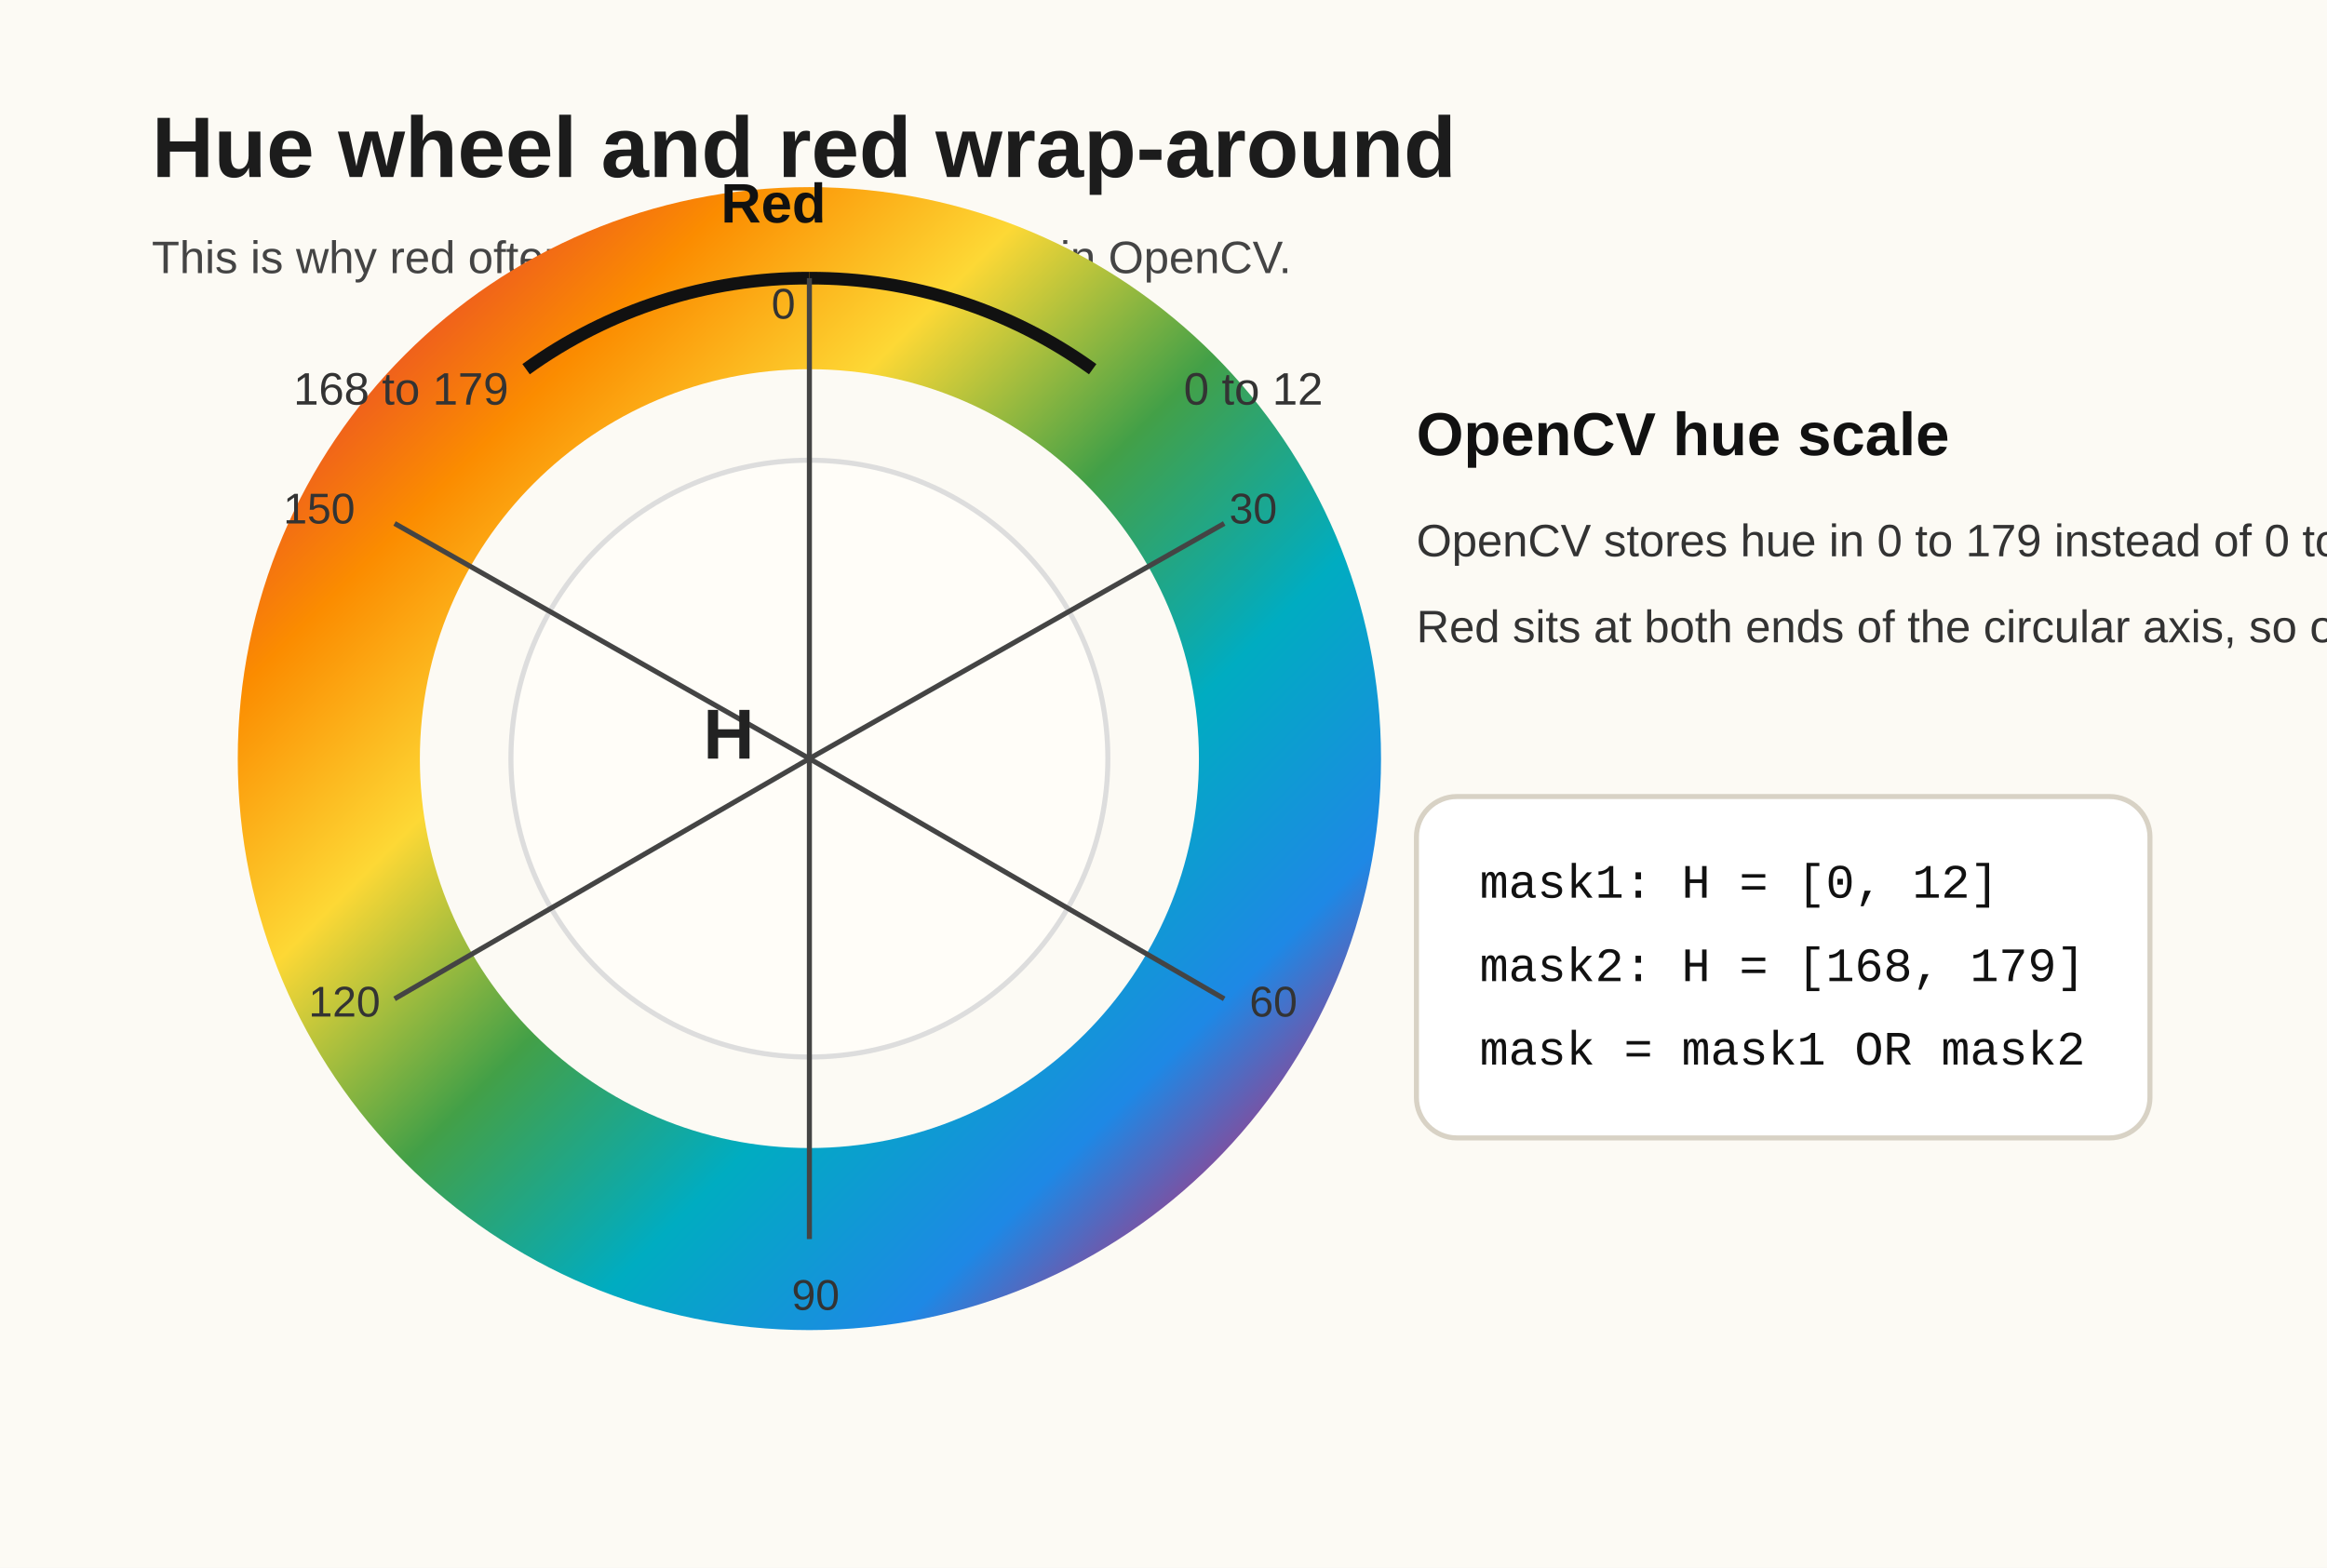
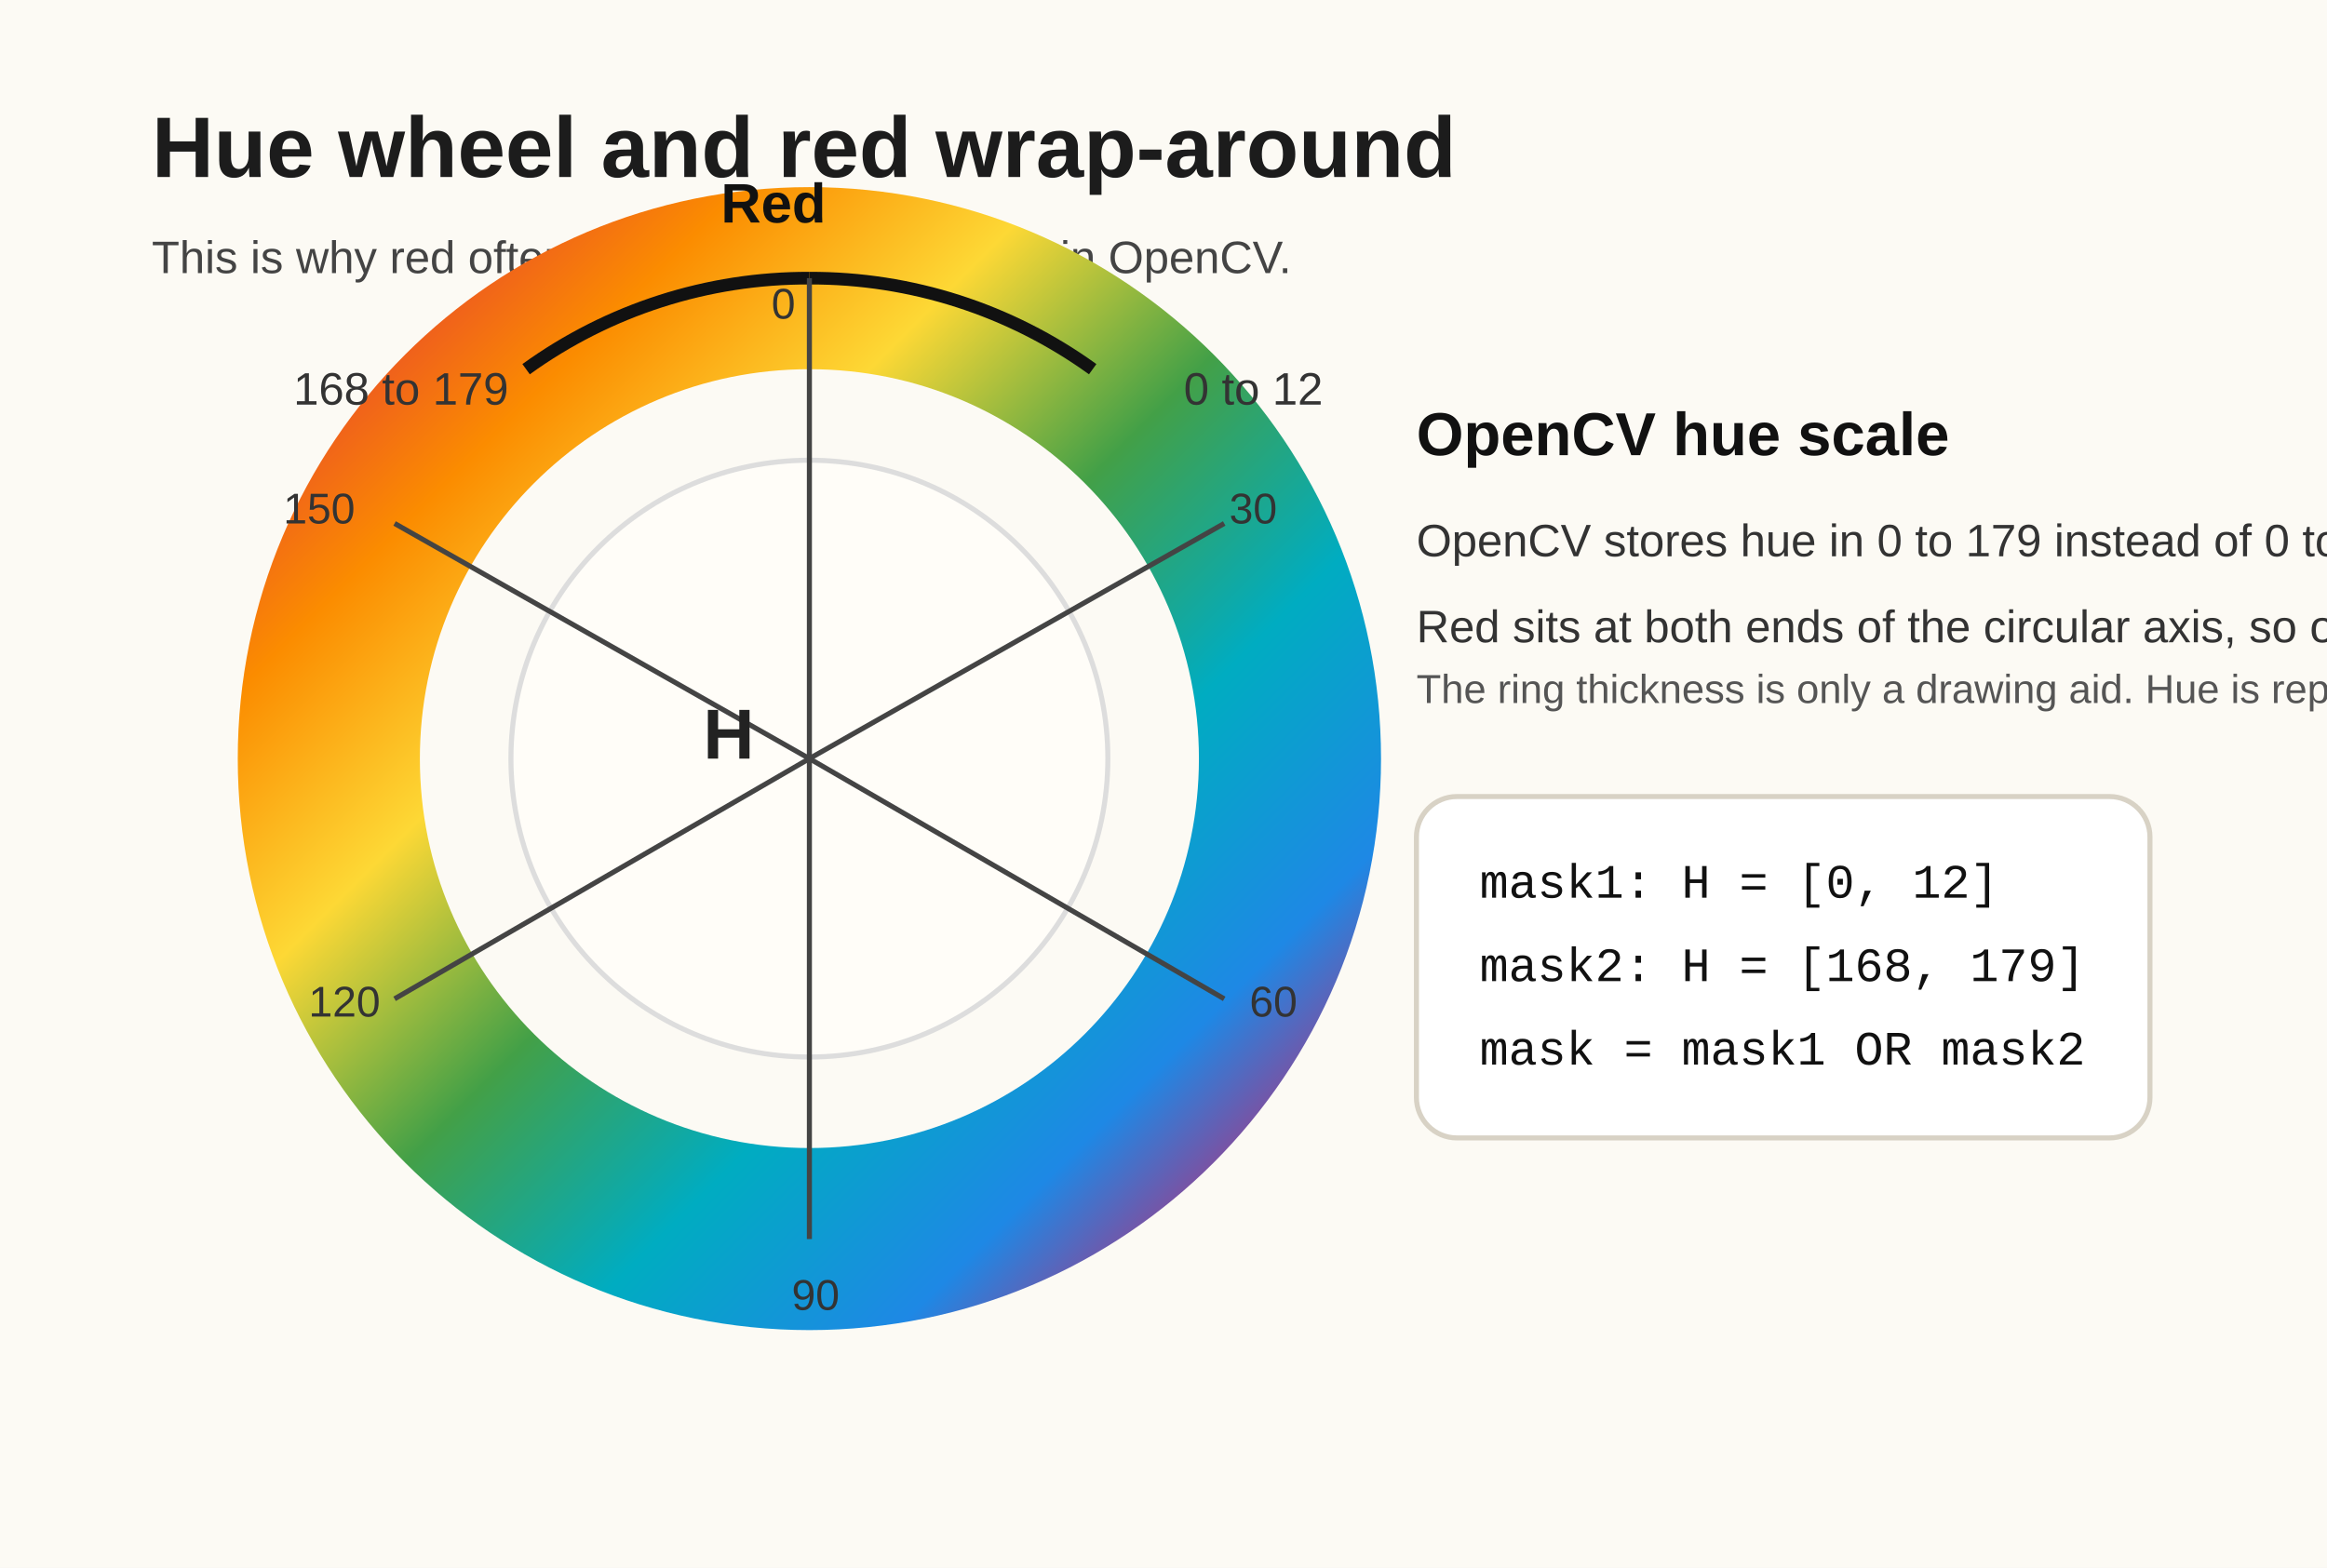
<svg xmlns="http://www.w3.org/2000/svg" width="920" height="620" viewBox="0 0 920 620">
  <rect width="920" height="620" fill="#fcfaf4" />
  <text x="60" y="70" font-family="Arial, Helvetica, sans-serif" font-size="34" font-weight="700" fill="#1c1c1c">Hue wheel and red wrap-around</text>
  <text x="60" y="108" font-family="Arial, Helvetica, sans-serif" font-size="18" fill="#444">This is why red often needs two HSV ranges in OpenCV.</text>
  <circle cx="320" cy="300" r="190" fill="none" stroke="url(#wheel)" stroke-width="72" />
  <circle cx="320" cy="300" r="118" fill="#fffdf8" stroke="#ddd" stroke-width="2" />
  <path d="M320 110 A190 190 0 0 1 432 146" fill="none" stroke="#111" stroke-width="5" />
  <path d="M320 110 A190 190 0 0 0 208 146" fill="none" stroke="#111" stroke-width="5" />
  <text x="285" y="88" font-family="Arial, Helvetica, sans-serif" font-size="22" font-weight="700" fill="#111">Red</text>
  <text x="468" y="160" font-family="Arial, Helvetica, sans-serif" font-size="18" fill="#333">0 to 12</text>
  <text x="116" y="160" font-family="Arial, Helvetica, sans-serif" font-size="18" fill="#333">168 to 179</text>
  <line x1="320" y1="300" x2="320" y2="110" stroke="#444" stroke-width="2" />
  <line x1="320" y1="300" x2="484" y2="207" stroke="#444" stroke-width="2" />
  <line x1="320" y1="300" x2="484" y2="395" stroke="#444" stroke-width="2" />
  <line x1="320" y1="300" x2="320" y2="490" stroke="#444" stroke-width="2" />
  <line x1="320" y1="300" x2="156" y2="395" stroke="#444" stroke-width="2" />
  <line x1="320" y1="300" x2="156" y2="207" stroke="#444" stroke-width="2" />
  <text x="305" y="126" font-family="Arial, Helvetica, sans-serif" font-size="17" fill="#333">0</text>
  <text x="486" y="207" font-family="Arial, Helvetica, sans-serif" font-size="17" fill="#333">30</text>
  <text x="494" y="402" font-family="Arial, Helvetica, sans-serif" font-size="17" fill="#333">60</text>
  <text x="313" y="518" font-family="Arial, Helvetica, sans-serif" font-size="17" fill="#333">90</text>
  <text x="122" y="402" font-family="Arial, Helvetica, sans-serif" font-size="17" fill="#333">120</text>
  <text x="112" y="207" font-family="Arial, Helvetica, sans-serif" font-size="17" fill="#333">150</text>
  <text x="278" y="300" font-family="Arial, Helvetica, sans-serif" font-size="28" font-weight="700" fill="#222">H</text>
  <text x="560" y="180" font-family="Arial, Helvetica, sans-serif" font-size="24" font-weight="700" fill="#111">OpenCV hue scale</text>
  <text x="560" y="220" font-family="Arial, Helvetica, sans-serif" font-size="18" fill="#333">OpenCV stores hue in 0 to 179 instead of 0 to 360 degrees.</text>
  <text x="560" y="254" font-family="Arial, Helvetica, sans-serif" font-size="18" fill="#333">Red sits at both ends of the circular axis, so one linear interval is not enough.</text>
+   <text x="560" y="278" font-family="Arial, Helvetica, sans-serif" font-size="16" fill="#555">The ring thickness is only a drawing aid. Hue is represented by angle, not by thickness.</text>
  <rect x="560" y="315" width="290" height="135" rx="16" fill="#fff" stroke="#d8d2c5" stroke-width="2" />
  <text x="585" y="355" font-family="Courier New, monospace" font-size="19" fill="#111">mask1: H = [0, 12]</text>
  <text x="585" y="388" font-family="Courier New, monospace" font-size="19" fill="#111">mask2: H = [168, 179]</text>
  <text x="585" y="421" font-family="Courier New, monospace" font-size="19" fill="#111">mask  = mask1 OR mask2</text>
  <defs>
    <linearGradient id="wheel" x1="0" y1="0" x2="1" y2="1">
      <stop offset="0%" stop-color="#e53935" />
      <stop offset="17%" stop-color="#fb8c00" />
      <stop offset="33%" stop-color="#fdd835" />
      <stop offset="50%" stop-color="#43a047" />
      <stop offset="67%" stop-color="#00acc1" />
      <stop offset="84%" stop-color="#1e88e5" />
      <stop offset="100%" stop-color="#d81b60" />
    </linearGradient>
  </defs>
</svg>
